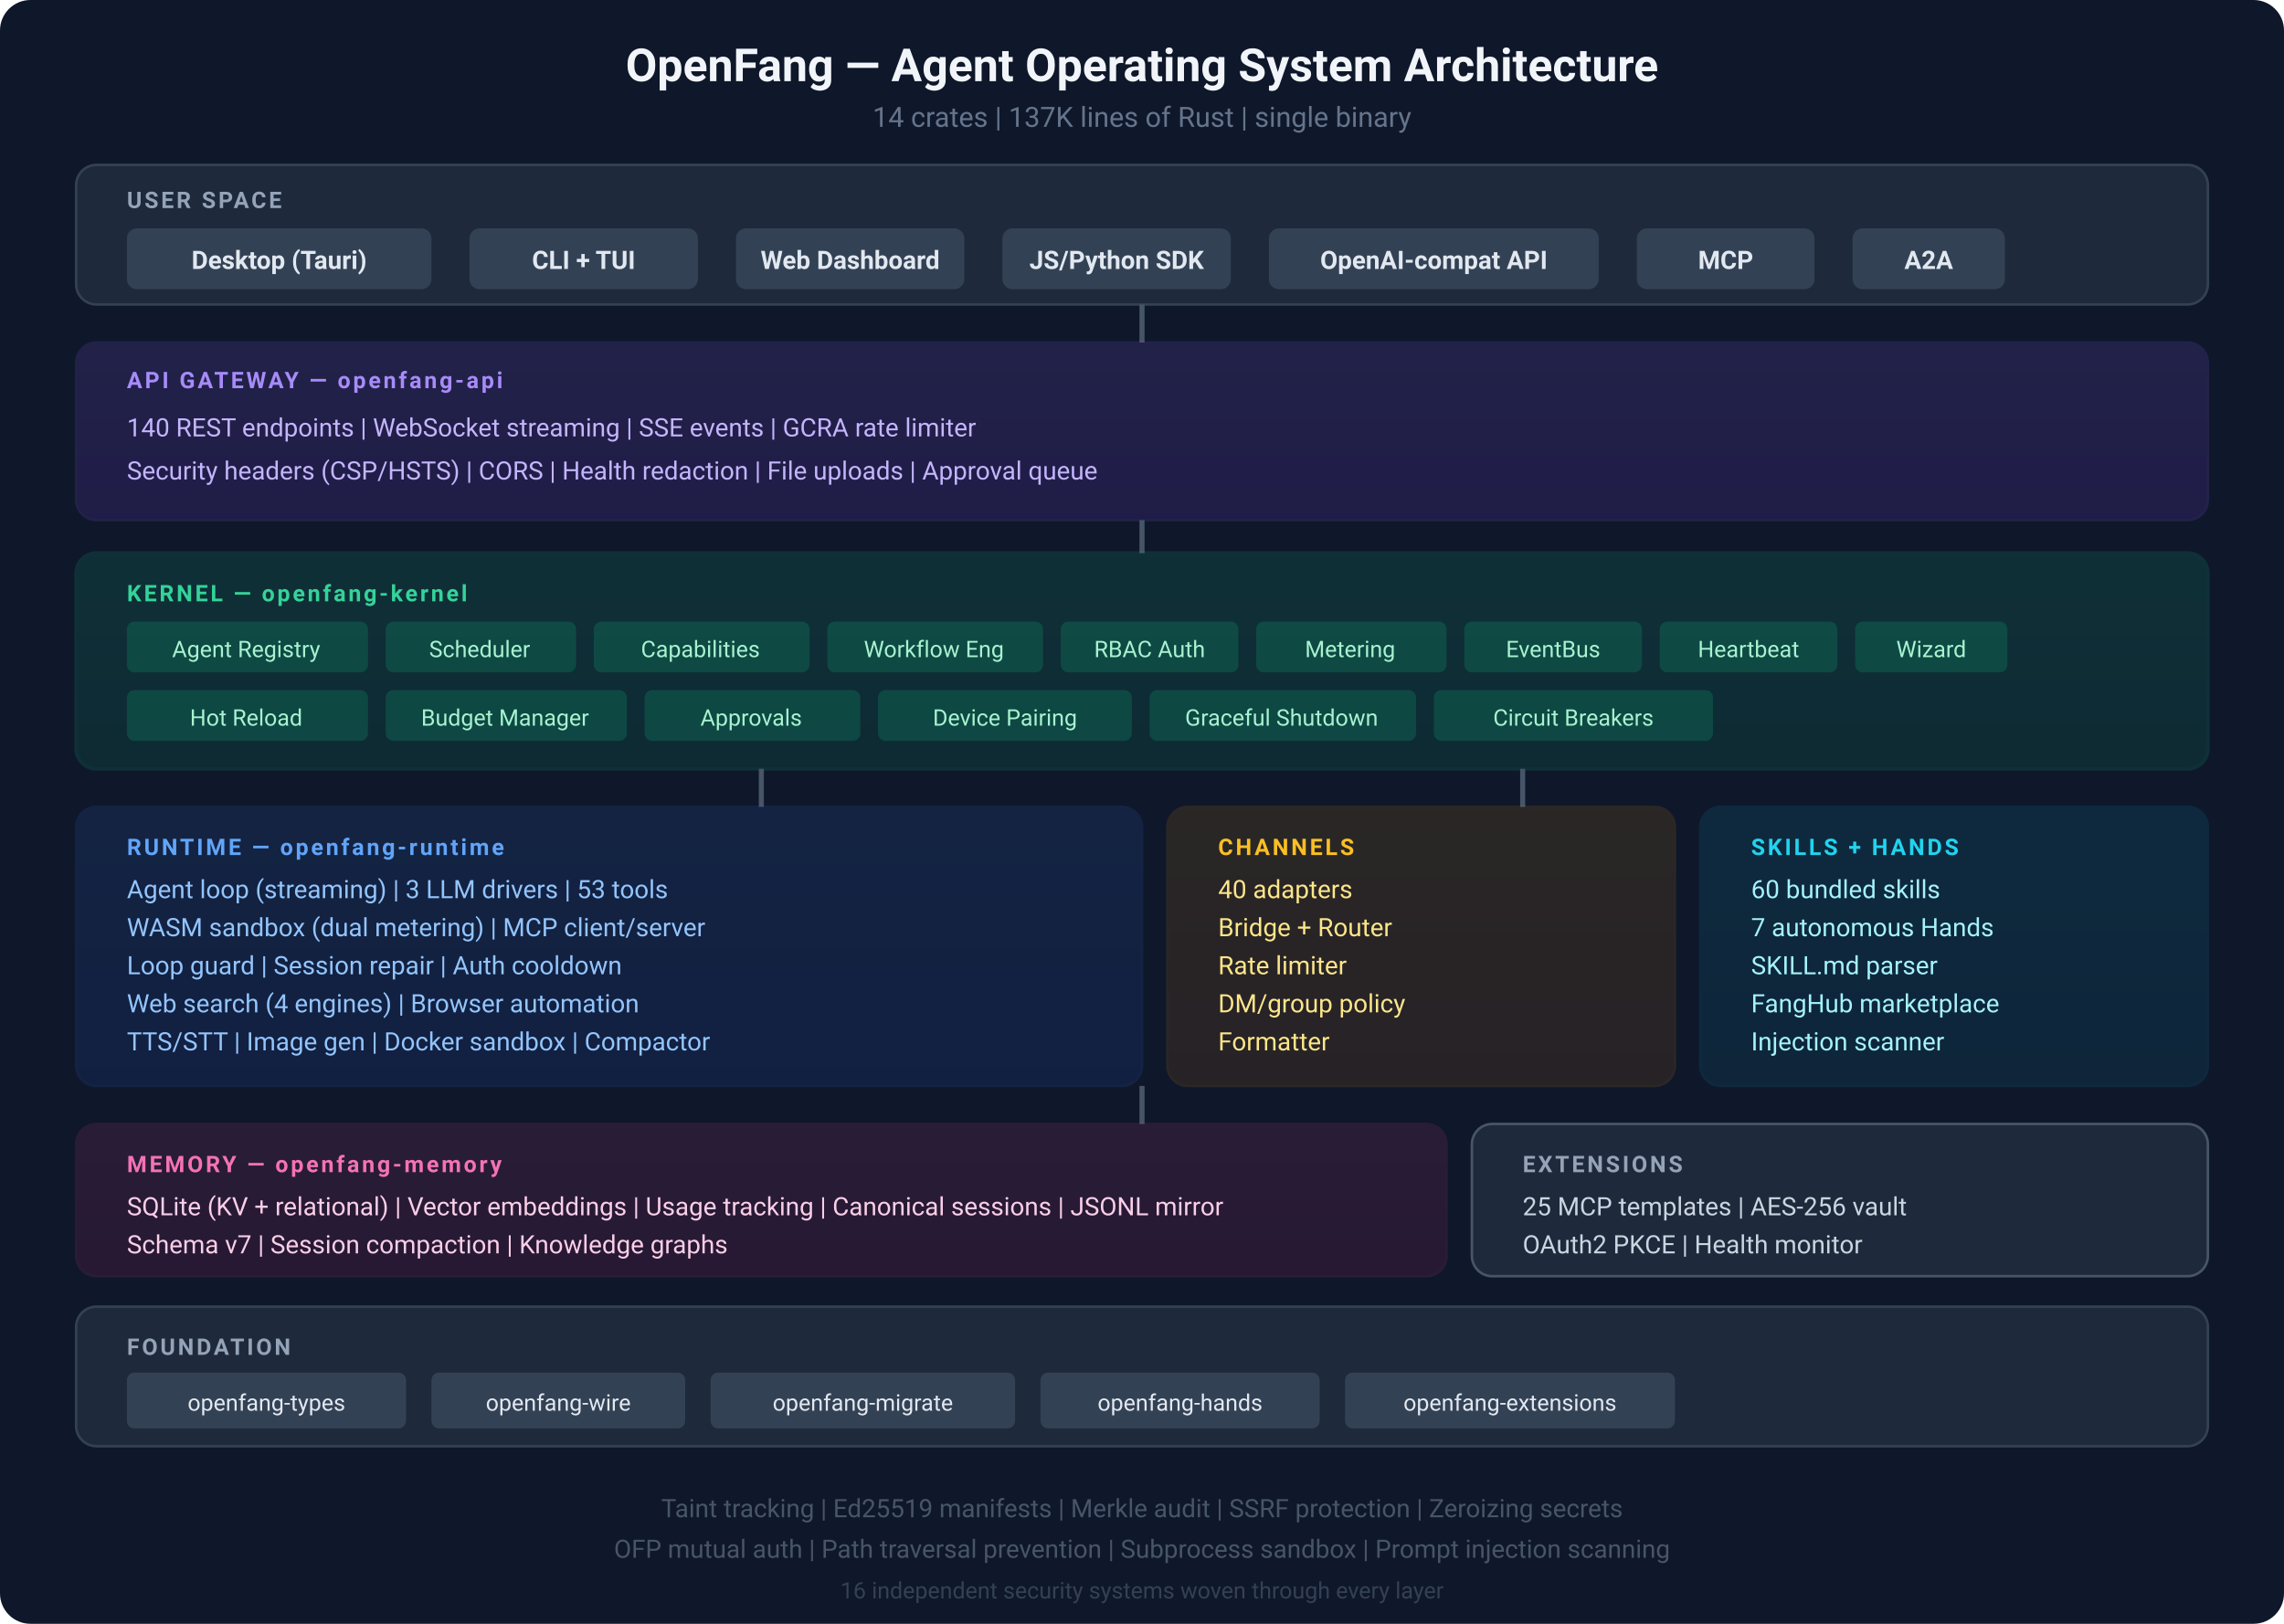
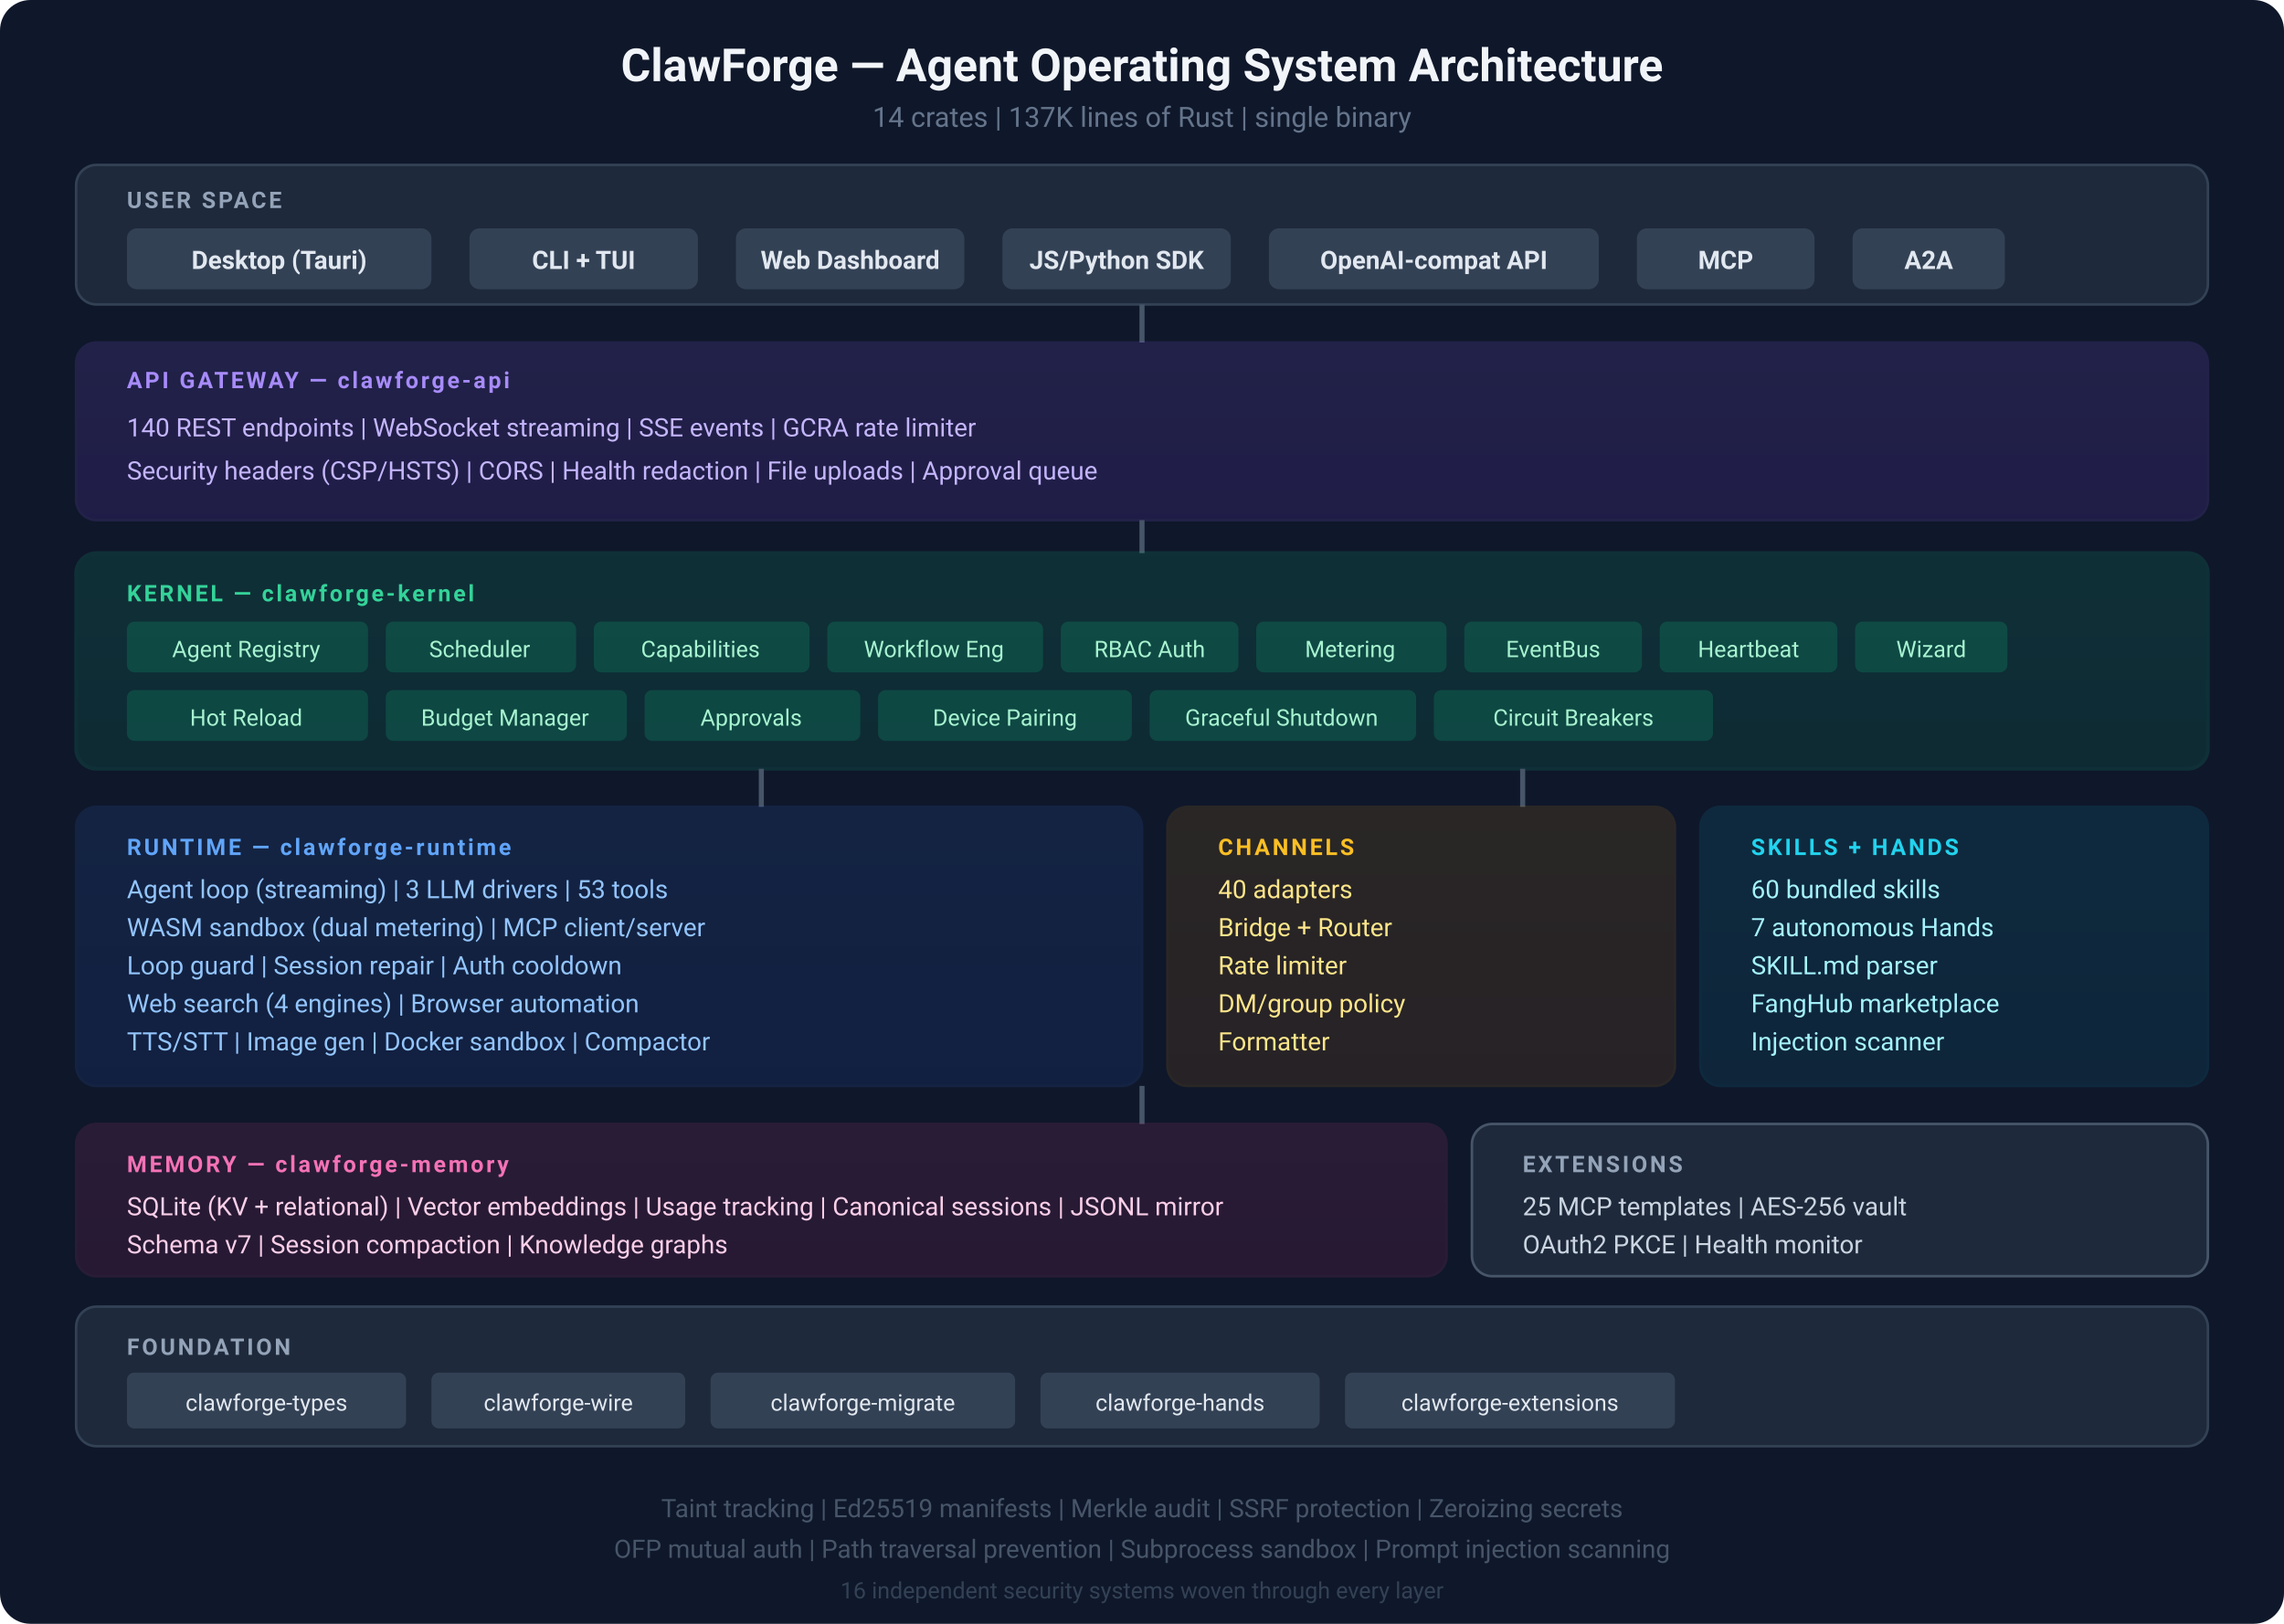
<svg xmlns="http://www.w3.org/2000/svg" viewBox="0 0 900 640" font-family="-apple-system,BlinkMacSystemFont,'Segoe UI',Roboto,Helvetica,Arial,sans-serif">
  <defs>
    <linearGradient id="kern" x1="0" y1="0" x2="0" y2="1">
      <stop offset="0%" stop-color="#10b981" />
      <stop offset="100%" stop-color="#059669" />
    </linearGradient>
    <linearGradient id="rt" x1="0" y1="0" x2="0" y2="1">
      <stop offset="0%" stop-color="#3b82f6" />
      <stop offset="100%" stop-color="#2563eb" />
    </linearGradient>
    <linearGradient id="api" x1="0" y1="0" x2="0" y2="1">
      <stop offset="0%" stop-color="#8b5cf6" />
      <stop offset="100%" stop-color="#7c3aed" />
    </linearGradient>
    <linearGradient id="ch" x1="0" y1="0" x2="0" y2="1">
      <stop offset="0%" stop-color="#f59e0b" />
      <stop offset="100%" stop-color="#d97706" />
    </linearGradient>
    <linearGradient id="mem" x1="0" y1="0" x2="0" y2="1">
      <stop offset="0%" stop-color="#ec4899" />
      <stop offset="100%" stop-color="#db2777" />
    </linearGradient>
    <linearGradient id="ext" x1="0" y1="0" x2="0" y2="1">
      <stop offset="0%" stop-color="#06b6d4" />
      <stop offset="100%" stop-color="#0891b2" />
    </linearGradient>
  </defs>
  <rect width="900" height="640" rx="12" fill="#0f172a" />
-   <text x="450" y="32" text-anchor="middle" fill="#f1f5f9" font-size="18" font-weight="700">OpenFang — Agent Operating System Architecture</text>
+   <text x="450" y="32" text-anchor="middle" fill="#f1f5f9" font-size="18" font-weight="700">ClawForge — Agent Operating System Architecture</text>
  <text x="450" y="50" text-anchor="middle" fill="#64748b" font-size="11">14 crates | 137K lines of Rust | single binary</text>
  <rect x="30" y="65" width="840" height="55" rx="8" fill="#1e293b" stroke="#334155" stroke-width="1" />
  <text x="50" y="82" fill="#94a3b8" font-size="9" font-weight="600" letter-spacing="1">USER SPACE</text>
  <rect x="50" y="90" width="120" height="24" rx="4" fill="#334155" />
  <text x="110" y="106" text-anchor="middle" fill="#e2e8f0" font-size="10" font-weight="600">Desktop (Tauri)</text>
  <rect x="185" y="90" width="90" height="24" rx="4" fill="#334155" />
  <text x="230" y="106" text-anchor="middle" fill="#e2e8f0" font-size="10" font-weight="600">CLI + TUI</text>
  <rect x="290" y="90" width="90" height="24" rx="4" fill="#334155" />
  <text x="335" y="106" text-anchor="middle" fill="#e2e8f0" font-size="10" font-weight="600">Web Dashboard</text>
  <rect x="395" y="90" width="90" height="24" rx="4" fill="#334155" />
  <text x="440" y="106" text-anchor="middle" fill="#e2e8f0" font-size="10" font-weight="600">JS/Python SDK</text>
  <rect x="500" y="90" width="130" height="24" rx="4" fill="#334155" />
  <text x="565" y="106" text-anchor="middle" fill="#e2e8f0" font-size="10" font-weight="600">OpenAI-compat API</text>
  <rect x="645" y="90" width="70" height="24" rx="4" fill="#334155" />
  <text x="680" y="106" text-anchor="middle" fill="#e2e8f0" font-size="10" font-weight="600">MCP</text>
  <rect x="730" y="90" width="60" height="24" rx="4" fill="#334155" />
  <text x="760" y="106" text-anchor="middle" fill="#e2e8f0" font-size="10" font-weight="600">A2A</text>
  <line x1="450" y1="120" x2="450" y2="135" stroke="#475569" stroke-width="2" marker-end="url(#arrowhead)" />
  <rect x="30" y="135" width="840" height="70" rx="8" fill="url(#api)" opacity="0.15" stroke="#8b5cf6" stroke-width="1" />
-   <text x="50" y="153" fill="#a78bfa" font-size="9" font-weight="600" letter-spacing="1">API GATEWAY — openfang-api</text>
+   <text x="50" y="153" fill="#a78bfa" font-size="9" font-weight="600" letter-spacing="1">API GATEWAY — clawforge-api</text>
  <text x="50" y="172" fill="#c4b5fd" font-size="10">140 REST endpoints | WebSocket streaming | SSE events | GCRA rate limiter</text>
  <text x="50" y="189" fill="#c4b5fd" font-size="10">Security headers (CSP/HSTS) | CORS | Health redaction | File uploads | Approval queue</text>
  <line x1="450" y1="205" x2="450" y2="218" stroke="#475569" stroke-width="2" />
  <rect x="30" y="218" width="840" height="85" rx="8" fill="url(#kern)" opacity="0.15" stroke="#10b981" stroke-width="1.5" />
-   <text x="50" y="237" fill="#34d399" font-size="9" font-weight="600" letter-spacing="1">KERNEL — openfang-kernel</text>
+   <text x="50" y="237" fill="#34d399" font-size="9" font-weight="600" letter-spacing="1">KERNEL — clawforge-kernel</text>
  <rect x="50" y="245" width="95" height="20" rx="3" fill="#10b98133" />
  <text x="97" y="259" text-anchor="middle" fill="#a7f3d0" font-size="9">Agent Registry</text>
  <rect x="152" y="245" width="75" height="20" rx="3" fill="#10b98133" />
  <text x="189" y="259" text-anchor="middle" fill="#a7f3d0" font-size="9">Scheduler</text>
  <rect x="234" y="245" width="85" height="20" rx="3" fill="#10b98133" />
  <text x="276" y="259" text-anchor="middle" fill="#a7f3d0" font-size="9">Capabilities</text>
  <rect x="326" y="245" width="85" height="20" rx="3" fill="#10b98133" />
  <text x="368" y="259" text-anchor="middle" fill="#a7f3d0" font-size="9">Workflow Eng</text>
  <rect x="418" y="245" width="70" height="20" rx="3" fill="#10b98133" />
  <text x="453" y="259" text-anchor="middle" fill="#a7f3d0" font-size="9">RBAC Auth</text>
  <rect x="495" y="245" width="75" height="20" rx="3" fill="#10b98133" />
  <text x="532" y="259" text-anchor="middle" fill="#a7f3d0" font-size="9">Metering</text>
  <rect x="577" y="245" width="70" height="20" rx="3" fill="#10b98133" />
  <text x="612" y="259" text-anchor="middle" fill="#a7f3d0" font-size="9">EventBus</text>
  <rect x="654" y="245" width="70" height="20" rx="3" fill="#10b98133" />
  <text x="689" y="259" text-anchor="middle" fill="#a7f3d0" font-size="9">Heartbeat</text>
  <rect x="731" y="245" width="60" height="20" rx="3" fill="#10b98133" />
  <text x="761" y="259" text-anchor="middle" fill="#a7f3d0" font-size="9">Wizard</text>
  <rect x="50" y="272" width="95" height="20" rx="3" fill="#10b98133" />
  <text x="97" y="286" text-anchor="middle" fill="#a7f3d0" font-size="9">Hot Reload</text>
  <rect x="152" y="272" width="95" height="20" rx="3" fill="#10b98133" />
  <text x="199" y="286" text-anchor="middle" fill="#a7f3d0" font-size="9">Budget Manager</text>
  <rect x="254" y="272" width="85" height="20" rx="3" fill="#10b98133" />
  <text x="296" y="286" text-anchor="middle" fill="#a7f3d0" font-size="9">Approvals</text>
  <rect x="346" y="272" width="100" height="20" rx="3" fill="#10b98133" />
  <text x="396" y="286" text-anchor="middle" fill="#a7f3d0" font-size="9">Device Pairing</text>
  <rect x="453" y="272" width="105" height="20" rx="3" fill="#10b98133" />
  <text x="505" y="286" text-anchor="middle" fill="#a7f3d0" font-size="9">Graceful Shutdown</text>
  <rect x="565" y="272" width="110" height="20" rx="3" fill="#10b98133" />
  <text x="620" y="286" text-anchor="middle" fill="#a7f3d0" font-size="9">Circuit Breakers</text>
  <line x1="300" y1="303" x2="300" y2="318" stroke="#475569" stroke-width="2" />
  <line x1="600" y1="303" x2="600" y2="318" stroke="#475569" stroke-width="2" />
  <rect x="30" y="318" width="420" height="110" rx="8" fill="url(#rt)" opacity="0.12" stroke="#3b82f6" stroke-width="1" />
-   <text x="50" y="337" fill="#60a5fa" font-size="9" font-weight="600" letter-spacing="1">RUNTIME — openfang-runtime</text>
+   <text x="50" y="337" fill="#60a5fa" font-size="9" font-weight="600" letter-spacing="1">RUNTIME — clawforge-runtime</text>
  <text x="50" y="354" fill="#93c5fd" font-size="10">Agent loop (streaming) | 3 LLM drivers | 53 tools</text>
  <text x="50" y="369" fill="#93c5fd" font-size="10">WASM sandbox (dual metering) | MCP client/server</text>
  <text x="50" y="384" fill="#93c5fd" font-size="10">Loop guard | Session repair | Auth cooldown</text>
  <text x="50" y="399" fill="#93c5fd" font-size="10">Web search (4 engines) | Browser automation</text>
  <text x="50" y="414" fill="#93c5fd" font-size="10">TTS/STT | Image gen | Docker sandbox | Compactor</text>
  <rect x="460" y="318" width="200" height="110" rx="8" fill="url(#ch)" opacity="0.12" stroke="#f59e0b" stroke-width="1" />
  <text x="480" y="337" fill="#fbbf24" font-size="9" font-weight="600" letter-spacing="1">CHANNELS</text>
  <text x="480" y="354" fill="#fde68a" font-size="10">40 adapters</text>
  <text x="480" y="369" fill="#fde68a" font-size="10">Bridge + Router</text>
  <text x="480" y="384" fill="#fde68a" font-size="10">Rate limiter</text>
  <text x="480" y="399" fill="#fde68a" font-size="10">DM/group policy</text>
  <text x="480" y="414" fill="#fde68a" font-size="10">Formatter</text>
  <rect x="670" y="318" width="200" height="110" rx="8" fill="url(#ext)" opacity="0.12" stroke="#06b6d4" stroke-width="1" />
  <text x="690" y="337" fill="#22d3ee" font-size="9" font-weight="600" letter-spacing="1">SKILLS + HANDS</text>
  <text x="690" y="354" fill="#a5f3fc" font-size="10">60 bundled skills</text>
  <text x="690" y="369" fill="#a5f3fc" font-size="10">7 autonomous Hands</text>
  <text x="690" y="384" fill="#a5f3fc" font-size="10">SKILL.md parser</text>
  <text x="690" y="399" fill="#a5f3fc" font-size="10">FangHub marketplace</text>
  <text x="690" y="414" fill="#a5f3fc" font-size="10">Injection scanner</text>
  <line x1="450" y1="428" x2="450" y2="443" stroke="#475569" stroke-width="2" />
  <rect x="30" y="443" width="540" height="60" rx="8" fill="url(#mem)" opacity="0.12" stroke="#ec4899" stroke-width="1" />
-   <text x="50" y="462" fill="#f472b6" font-size="9" font-weight="600" letter-spacing="1">MEMORY — openfang-memory</text>
+   <text x="50" y="462" fill="#f472b6" font-size="9" font-weight="600" letter-spacing="1">MEMORY — clawforge-memory</text>
  <text x="50" y="479" fill="#fbcfe8" font-size="10">SQLite (KV + relational) | Vector embeddings | Usage tracking | Canonical sessions | JSONL mirror</text>
  <text x="50" y="494" fill="#fbcfe8" font-size="10">Schema v7 | Session compaction | Knowledge graphs</text>
  <rect x="580" y="443" width="290" height="60" rx="8" fill="#1e293b" stroke="#475569" stroke-width="1" />
  <text x="600" y="462" fill="#94a3b8" font-size="9" font-weight="600" letter-spacing="1">EXTENSIONS</text>
  <text x="600" y="479" fill="#cbd5e1" font-size="10">25 MCP templates | AES-256 vault</text>
  <text x="600" y="494" fill="#cbd5e1" font-size="10">OAuth2 PKCE | Health monitor</text>
  <rect x="30" y="515" width="840" height="55" rx="8" fill="#1e293b" stroke="#334155" stroke-width="1" />
  <text x="50" y="534" fill="#94a3b8" font-size="9" font-weight="600" letter-spacing="1">FOUNDATION</text>
  <rect x="50" y="541" width="110" height="22" rx="3" fill="#334155" />
-   <text x="105" y="556" text-anchor="middle" fill="#e2e8f0" font-size="9">openfang-types</text>
+   <text x="105" y="556" text-anchor="middle" fill="#e2e8f0" font-size="9">clawforge-types</text>
  <rect x="170" y="541" width="100" height="22" rx="3" fill="#334155" />
-   <text x="220" y="556" text-anchor="middle" fill="#e2e8f0" font-size="9">openfang-wire</text>
+   <text x="220" y="556" text-anchor="middle" fill="#e2e8f0" font-size="9">clawforge-wire</text>
  <rect x="280" y="541" width="120" height="22" rx="3" fill="#334155" />
-   <text x="340" y="556" text-anchor="middle" fill="#e2e8f0" font-size="9">openfang-migrate</text>
+   <text x="340" y="556" text-anchor="middle" fill="#e2e8f0" font-size="9">clawforge-migrate</text>
  <rect x="410" y="541" width="110" height="22" rx="3" fill="#334155" />
-   <text x="465" y="556" text-anchor="middle" fill="#e2e8f0" font-size="9">openfang-hands</text>
+   <text x="465" y="556" text-anchor="middle" fill="#e2e8f0" font-size="9">clawforge-hands</text>
  <rect x="530" y="541" width="130" height="22" rx="3" fill="#334155" />
-   <text x="595" y="556" text-anchor="middle" fill="#e2e8f0" font-size="9">openfang-extensions</text>
+   <text x="595" y="556" text-anchor="middle" fill="#e2e8f0" font-size="9">clawforge-extensions</text>
  <text x="450" y="598" text-anchor="middle" fill="#475569" font-size="10">Taint tracking | Ed25519 manifests | Merkle audit | SSRF protection | Zeroizing secrets</text>
  <text x="450" y="614" text-anchor="middle" fill="#475569" font-size="10">OFP mutual auth | Path traversal prevention | Subprocess sandbox | Prompt injection scanning</text>
  <text x="450" y="630" text-anchor="middle" fill="#334155" font-size="9">16 independent security systems woven through every layer</text>
</svg>
